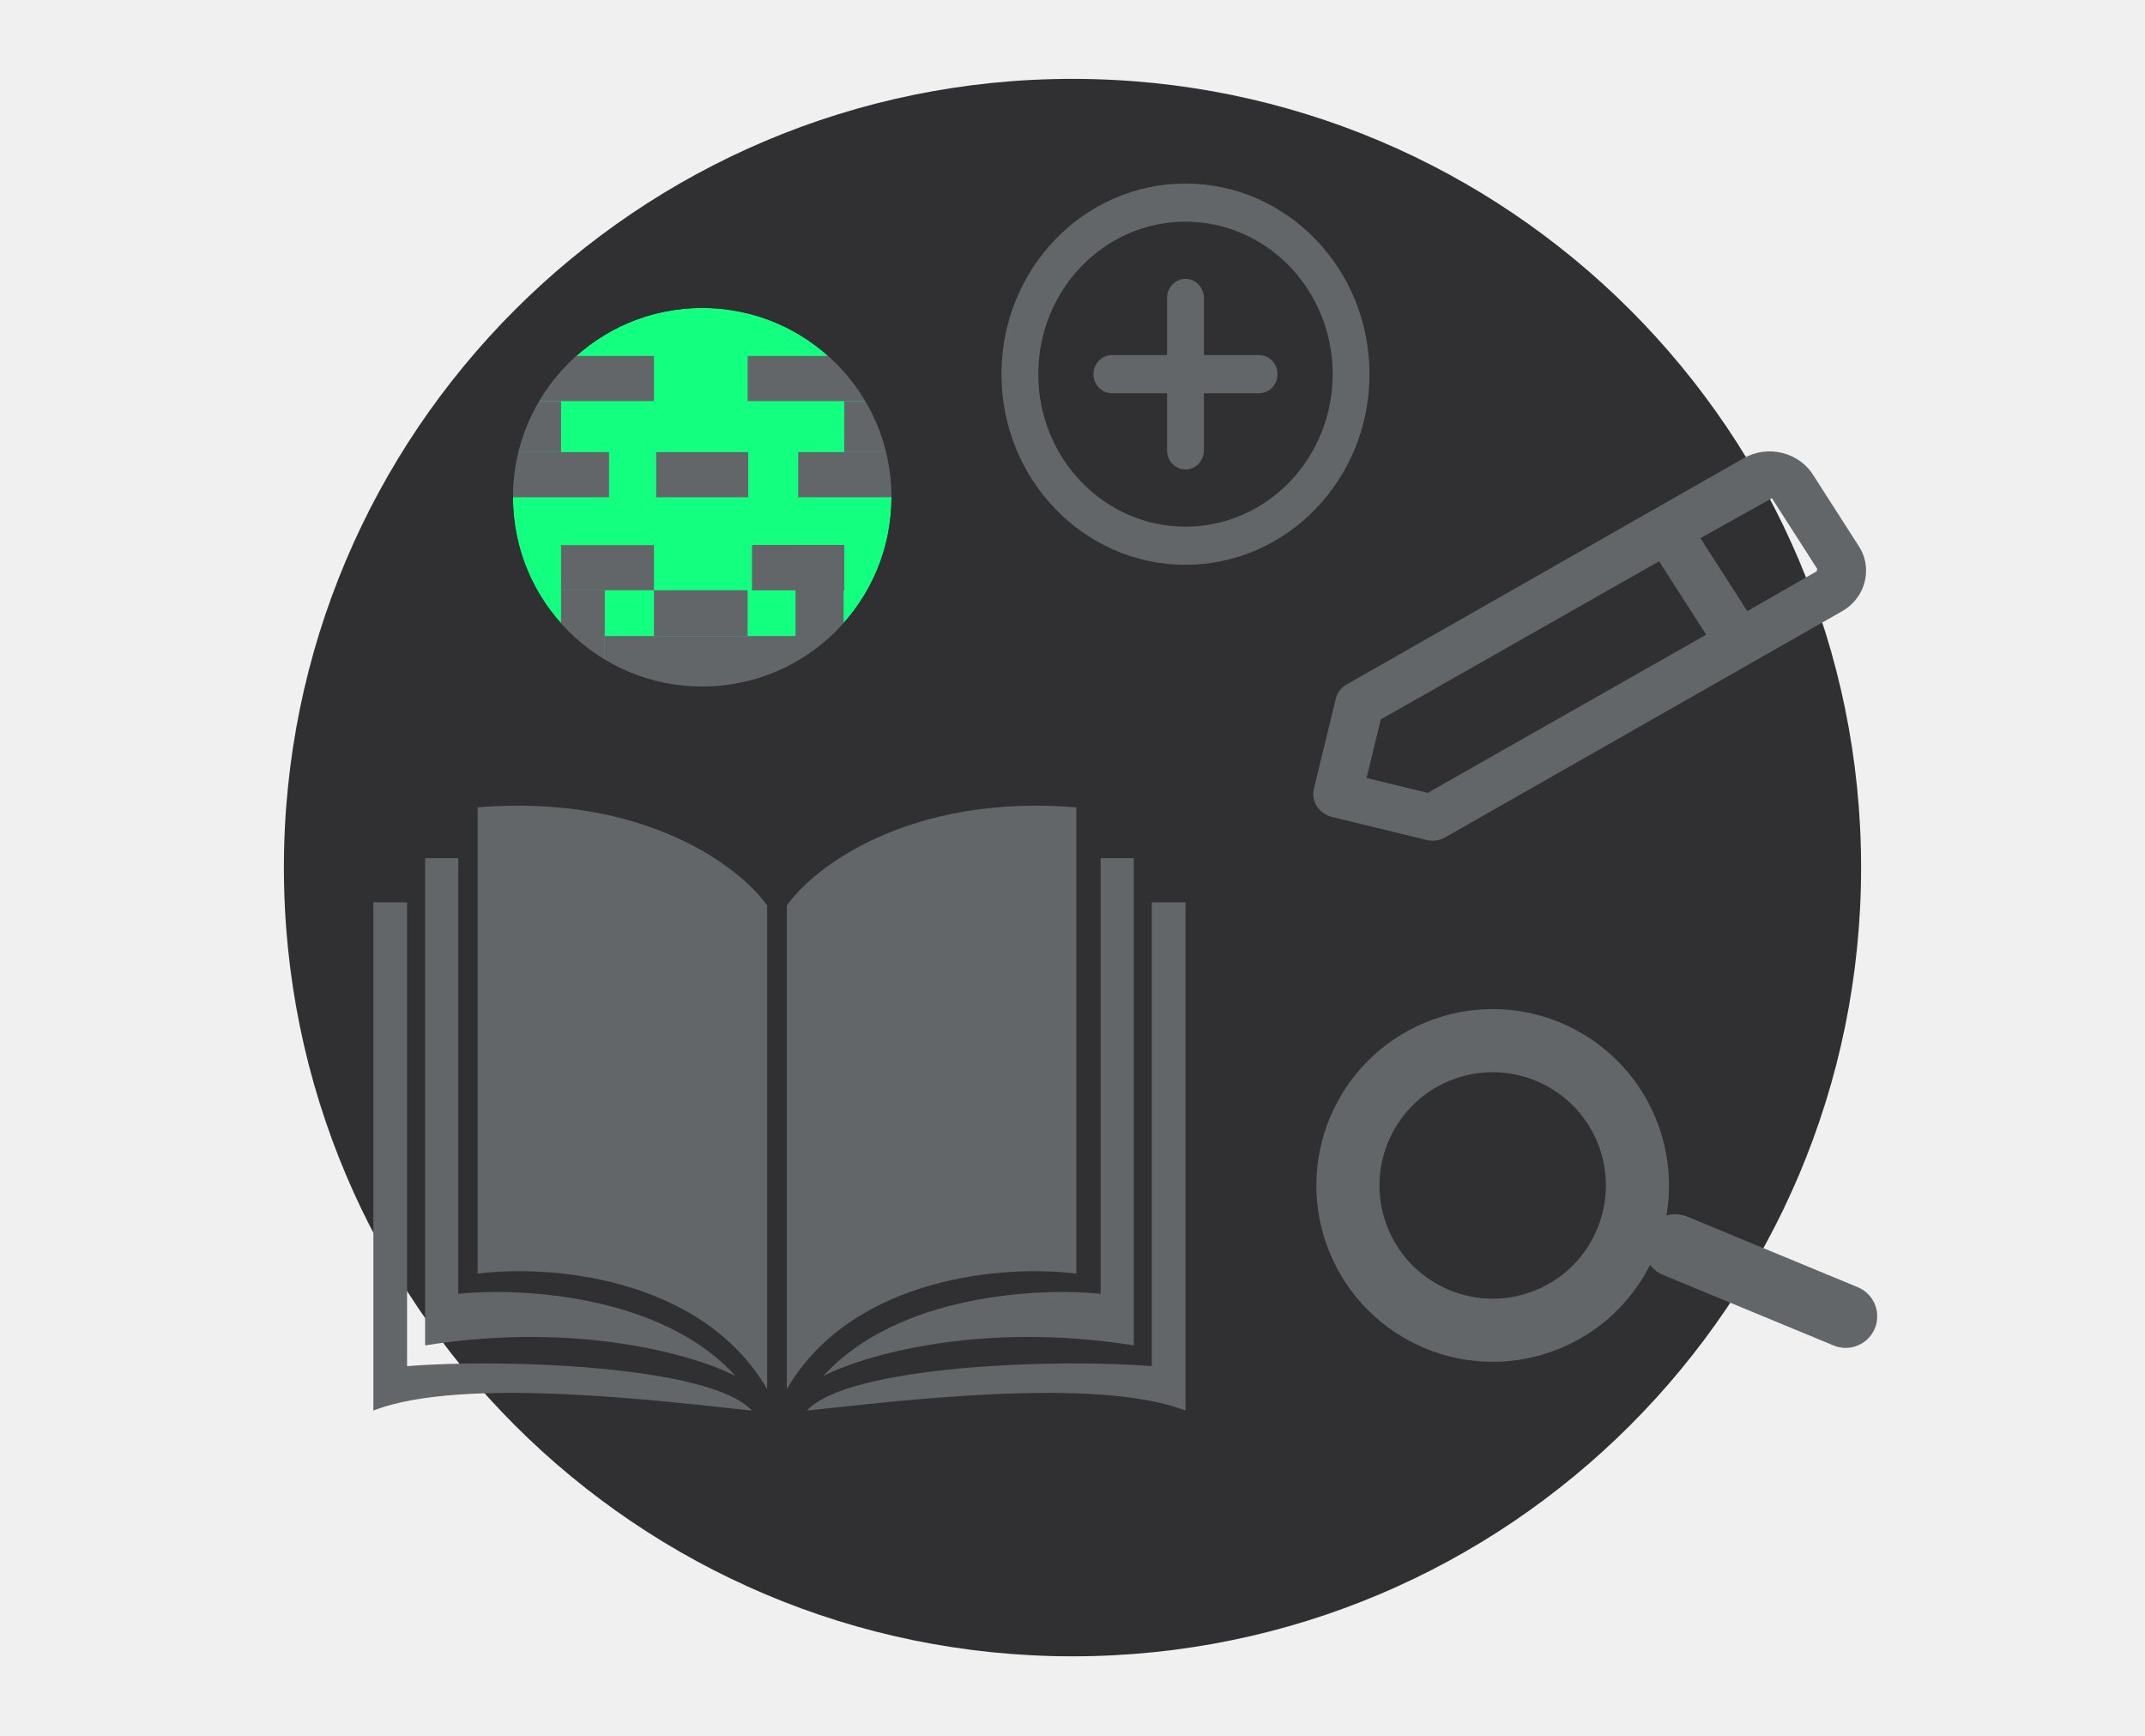
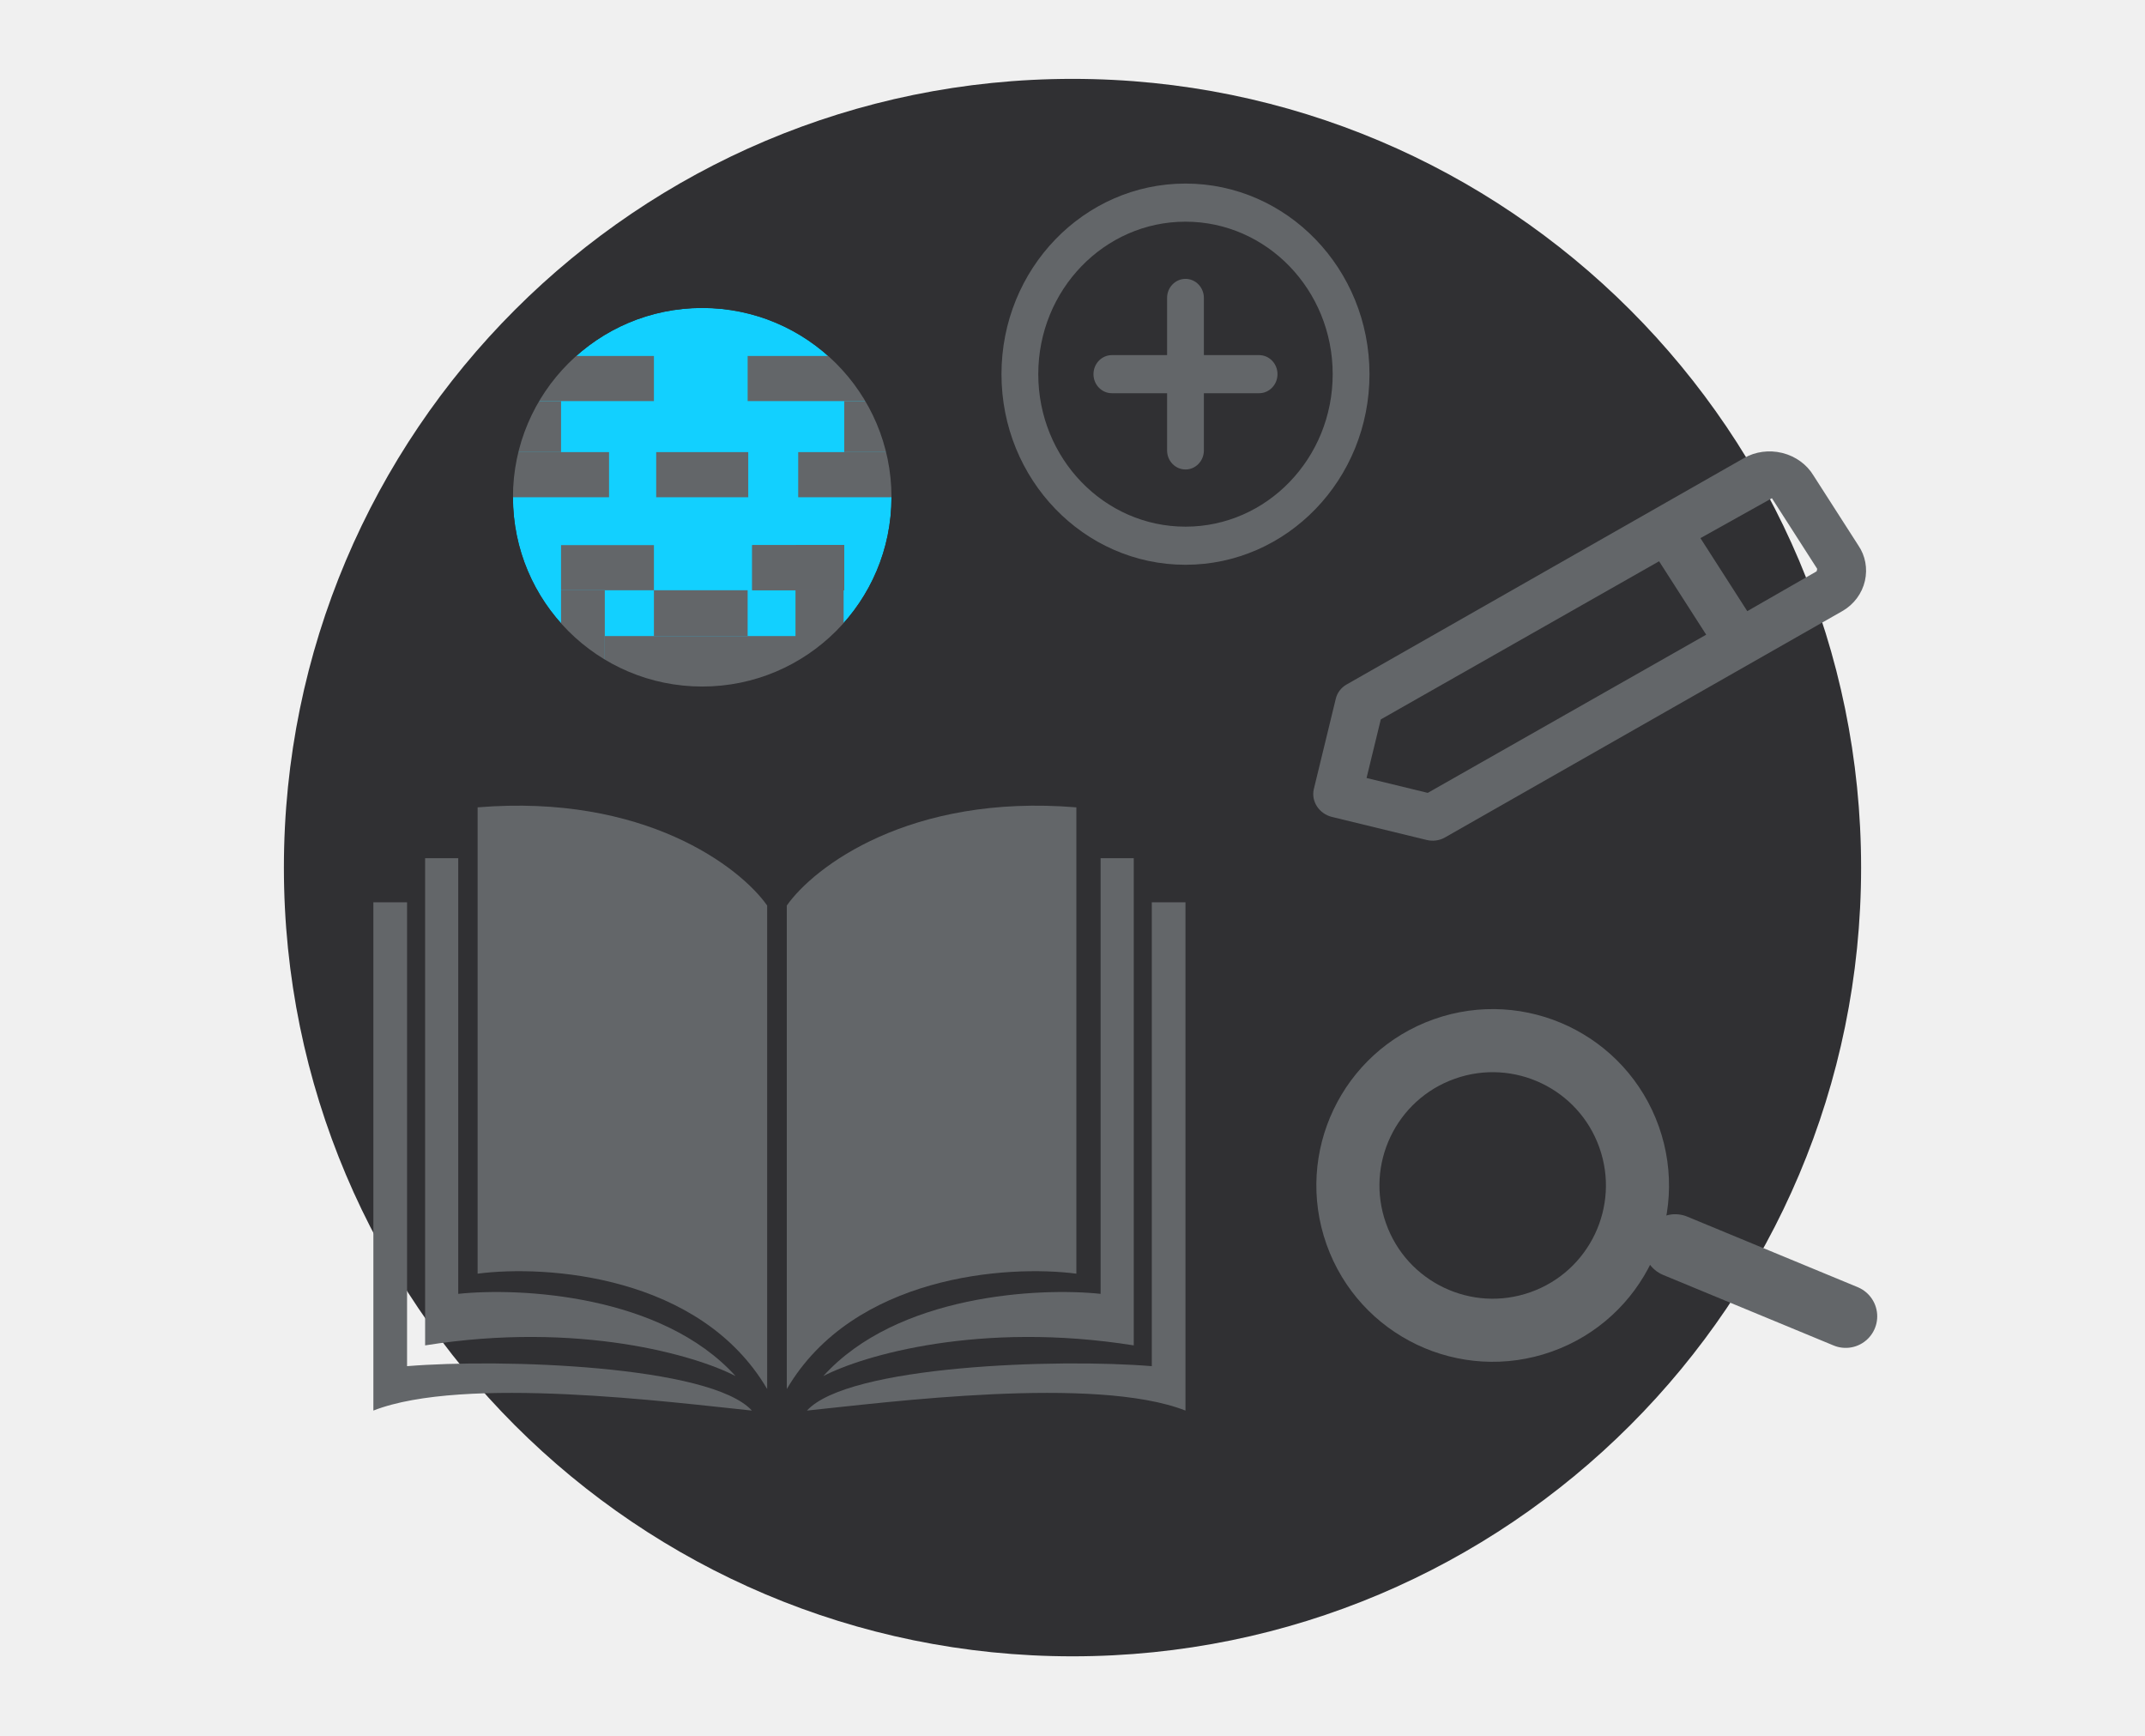
<svg xmlns="http://www.w3.org/2000/svg" width="136" height="110" viewBox="0 0 136 110" fill="none">
  <g clip-path="url(#clip0_876_38488)">
    <path class="illustration-background-fill" fill-rule="evenodd" clip-rule="evenodd" d="M68 5C95.614 5 118 27.386 118 55C118 82.613 95.614 105 68 105C40.387 105 18 82.613 18 55C18 27.386 40.387 5 68 5Z" fill="#303033" />
    <path class="illustration-light-fill" d="M30.282 80.743V51.181C40.861 50.31 46.929 54.967 48.641 57.405V88.056C44.409 80.836 34.638 80.172 30.282 80.743Z" fill="#636669" />
    <path class="illustration-light-fill" d="M68.245 80.743V51.181C57.665 50.31 51.597 54.967 49.886 57.405V88.056C54.117 80.836 63.888 80.172 68.245 80.743Z" fill="#636669" />
    <path class="illustration-light-fill" d="M26.954 85.289C36.724 83.733 44.146 85.937 46.636 87.234C41.968 82.068 32.97 81.607 29.054 82.022V54.405H26.954V85.289Z" fill="#636669" />
    <path class="illustration-light-fill" d="M23.673 89.421C29.399 87.181 42.615 88.903 47.672 89.421C45.058 86.558 31.773 86.113 25.809 86.606V57.199H23.673L23.673 89.421Z" fill="#636669" />
    <path class="illustration-light-fill" d="M71.883 85.289C62.112 83.733 54.69 85.937 52.201 87.234C56.869 82.068 65.867 81.607 69.782 82.022V54.405H71.883V85.289Z" fill="#636669" />
    <path class="illustration-light-fill" d="M75.163 89.421C69.438 87.181 56.221 88.903 51.164 89.421C53.778 86.558 67.064 86.113 73.028 86.606V57.199H75.163L75.163 89.421Z" fill="#636669" />
    <path class="illustration-light-fill" fill-rule="evenodd" clip-rule="evenodd" d="M110.783 38.743L107.813 34.114L112.345 31.584L115.218 36.063C115.225 36.074 115.175 36.206 115.184 36.217L110.783 38.743ZM90.524 50.263L86.644 49.32L87.547 45.606L105.192 35.581L108.178 40.235L90.524 50.263ZM118.241 36.827C118.422 36.036 118.268 35.227 117.83 34.585L114.978 30.14C114.561 29.447 113.852 28.931 113.031 28.721L112.99 28.711C112.165 28.51 111.288 28.63 110.582 29.036L85.381 43.391C85.035 43.587 84.786 43.911 84.695 44.288L83.304 50.009C83.113 50.792 83.629 51.589 84.457 51.79L90.454 53.248C90.851 53.344 91.266 53.289 91.61 53.092L116.822 38.733C117.542 38.317 118.06 37.622 118.241 36.827Z" fill="#636669" />
    <mask id="mask0_876_38488" style="mask-type:alpha" maskUnits="userSpaceOnUse" x="32" y="19" width="25" height="25">
      <circle cx="44.523" cy="31.522" r="12" fill="white" />
    </mask>
    <g mask="url(#mask0_876_38488)">
-       <circle class="illustration-main-fill" cx="44.523" cy="31.522" r="12" fill="#12FF80" />
+       <circle class="illustration-main-fill" cx="44.523" cy="31.522" r="12" fill="#12d0ff" />
      <rect x="50.465" y="34.557" width="3.062" height="2.861" fill="#636669" />
      <rect x="47.691" y="34.557" width="5.836" height="2.861" fill="#636669" />
      <rect x="47.691" y="34.557" width="5.836" height="2.861" fill="#636669" />
      <rect x="25.779" y="22.566" width="15.682" height="2.861" fill="#636669" />
      <rect x="47.403" y="22.566" width="11.598" height="2.861" fill="#636669" />
      <rect x="29.486" y="25.427" width="6.086" height="3.233" fill="#636669" />
      <rect x="35.572" y="37.418" width="2.774" height="4.936" fill="#636669" />
      <rect x="50.437" y="37.418" width="3.052" height="3.233" fill="#636669" />
      <rect x="38.346" y="40.322" width="17.398" height="3.233" fill="#636669" />
      <rect x="53.527" y="25.427" width="6.086" height="3.233" fill="#636669" />
      <rect x="32.529" y="28.661" width="6.086" height="2.861" fill="#636669" />
      <rect x="50.609" y="28.661" width="6.086" height="2.861" fill="#636669" />
      <rect x="41.605" y="28.661" width="5.836" height="2.861" fill="#636669" />
      <rect x="41.461" y="37.418" width="5.942" height="2.904" fill="#636669" />
      <rect x="35.572" y="34.557" width="5.889" height="2.861" fill="#636669" />
    </g>
    <path class="illustration-light-fill" fill-rule="evenodd" clip-rule="evenodd" d="M86.83 23.72C86.83 30.393 81.607 35.803 75.163 35.803C68.72 35.803 63.497 30.393 63.497 23.72C63.497 17.047 68.72 11.637 75.163 11.637C81.607 11.637 86.83 17.047 86.83 23.72ZM65.83 23.72C65.83 29.059 70.009 33.387 75.163 33.387C80.318 33.387 84.497 29.059 84.497 23.72C84.497 18.381 80.318 14.053 75.163 14.053C70.009 14.053 65.83 18.381 65.83 23.72Z" fill="#636669" />
    <path class="illustration-light-fill" fill-rule="evenodd" clip-rule="evenodd" d="M76.33 22.512H79.83C80.475 22.512 80.997 23.053 80.997 23.72C80.997 24.387 80.475 24.928 79.83 24.928H76.33V28.553C76.33 29.221 75.808 29.762 75.164 29.762C74.519 29.762 73.997 29.221 73.997 28.553V24.928H70.497C69.853 24.928 69.33 24.387 69.33 23.72C69.33 23.053 69.853 22.512 70.497 22.512H73.997V18.887C73.997 18.22 74.519 17.678 75.164 17.678C75.808 17.678 76.33 18.22 76.33 18.887V22.512Z" fill="#636669" />
    <circle class="illustration-background-fill illustration-light-stroke" cx="94.641" cy="75.15" r="9.178" transform="rotate(-19.5258 94.6408 75.1496)" stroke="#636669" stroke-width="4" />
    <line class="illustration-light-stroke" x1="106.212" y1="78.974" x2="117.022" y2="83.447" stroke="#636669" stroke-width="4" stroke-linecap="round" />
  </g>
  <defs>
    <clipPath id="clip0_876_38488">
      <rect width="136" height="110" fill="white" />
    </clipPath>
  </defs>
</svg>
